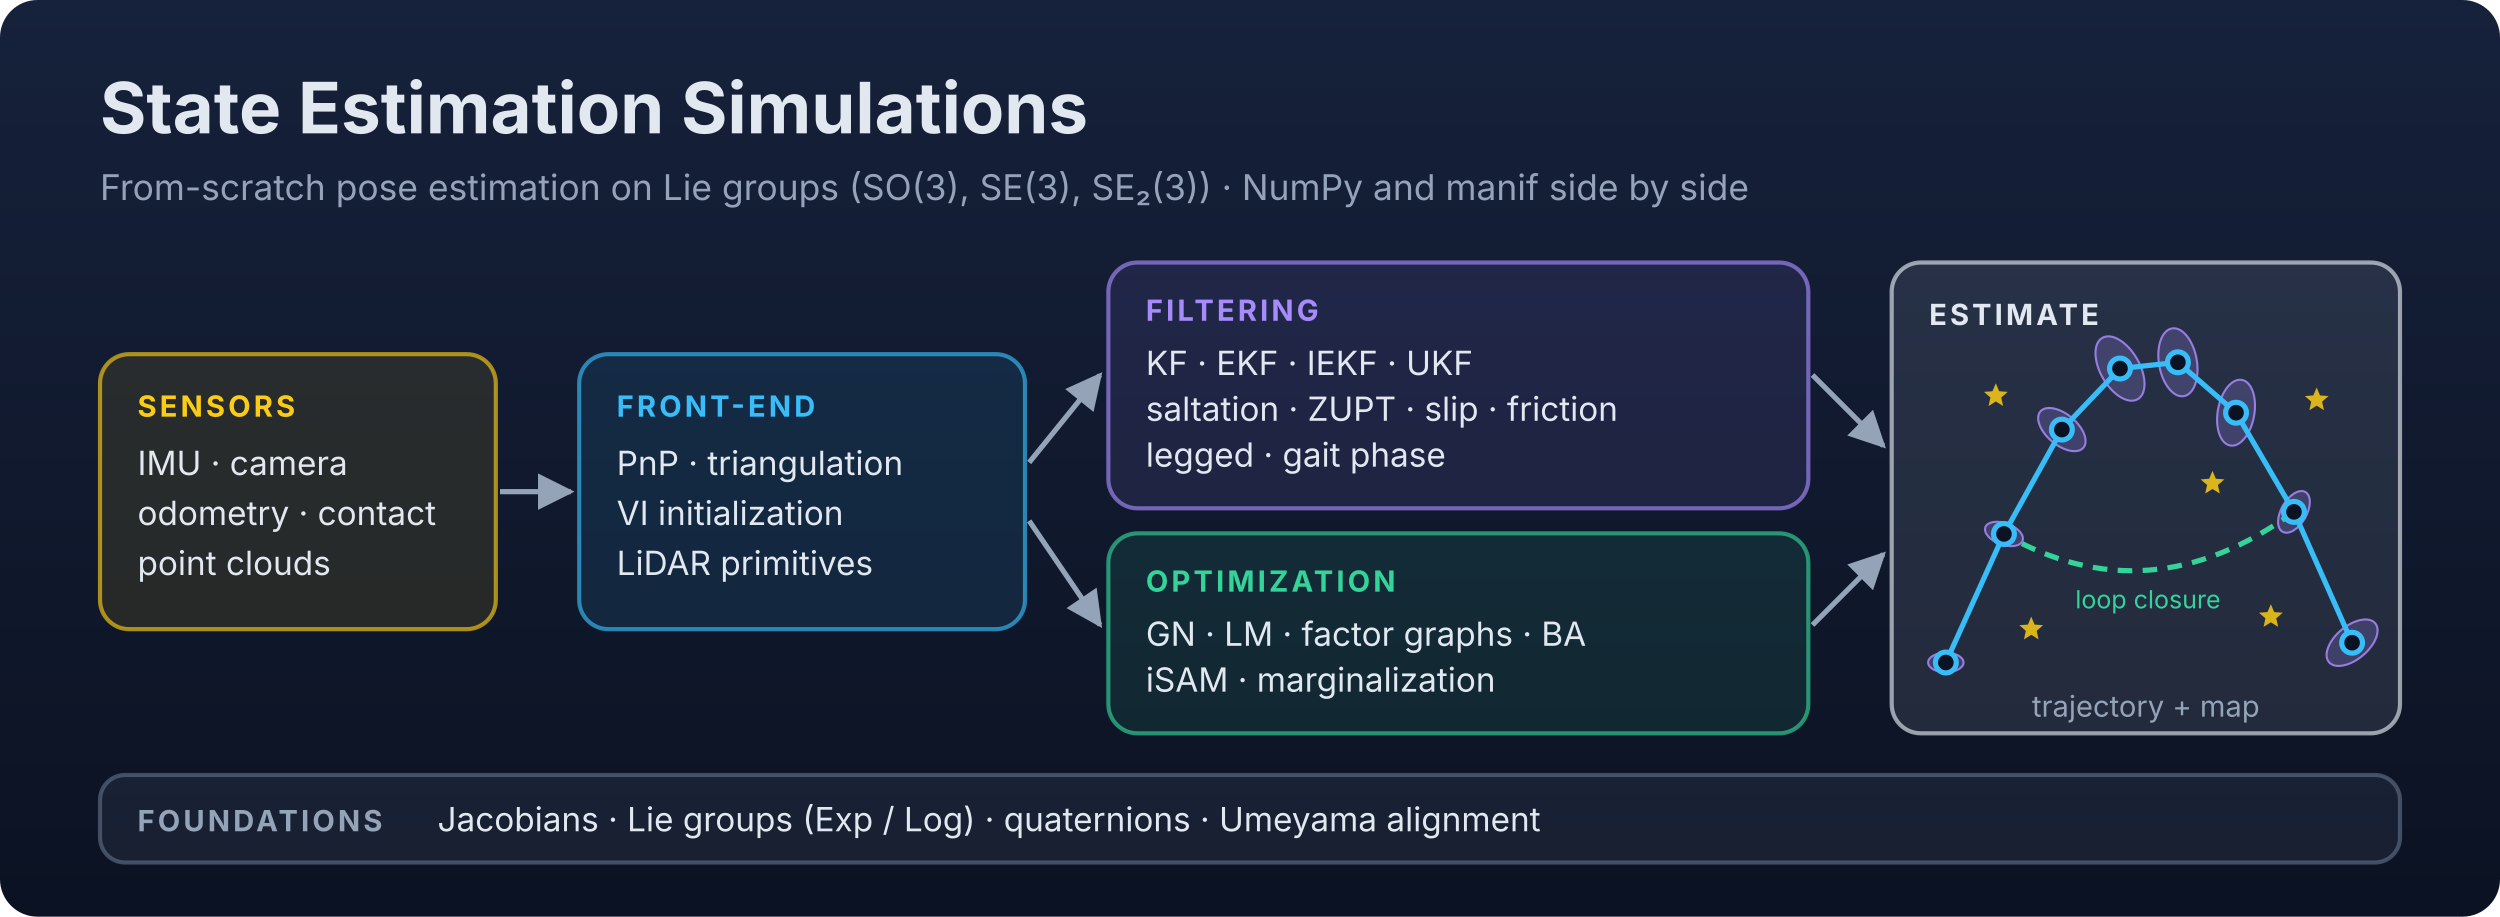
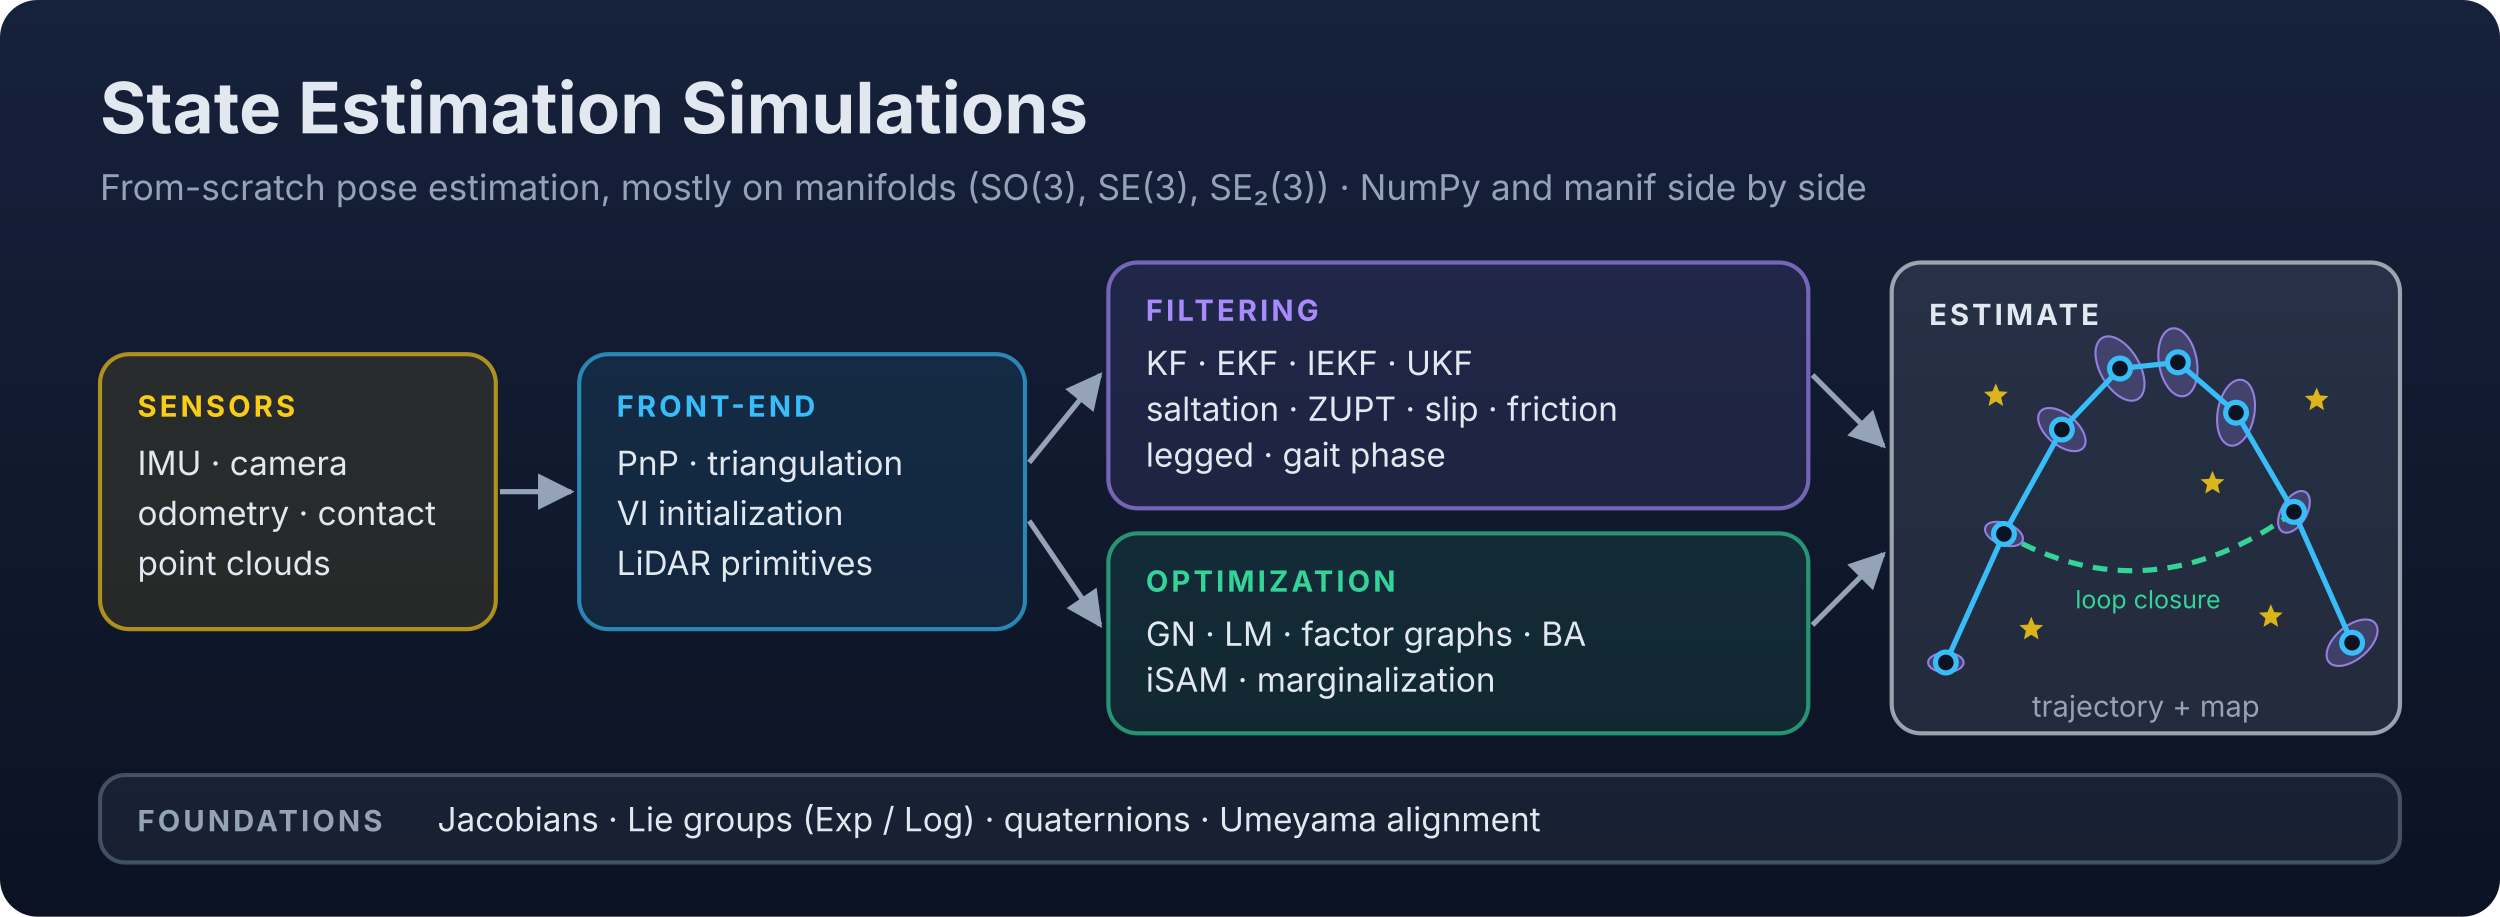
<svg xmlns="http://www.w3.org/2000/svg" viewBox="0 0 1200 440" width="1200" height="440" role="img" aria-labelledby="t d">
  <defs>
    <linearGradient id="bg" x1="0" y1="0" x2="0" y2="1">
      <stop offset="0" stop-color="#16213b" />
      <stop offset="1" stop-color="#0b1222" />
    </linearGradient>
    <marker id="ah" viewBox="0 0 10 10" refX="9" refY="5" markerWidth="7" markerHeight="7" orient="auto-start-reverse">
      <path d="M0 0 L10 5 L0 10 Z" fill="#94a3b8" />
    </marker>
  </defs>
  <rect width="1200" height="440" rx="18" fill="url(#bg)" />
  <text x="48.0" y="64.0" font-family="Inter, Segoe UI, Helvetica, Arial, sans-serif" font-size="34" font-weight="700" fill="#e2e8f0" text-anchor="start">State Estimation Simulations</text>
-   <text x="48.0" y="96.0" font-family="Inter, Segoe UI, Helvetica, Arial, sans-serif" font-size="17" font-weight="400" fill="#94a3b8" text-anchor="start">From-scratch pose estimation on Lie groups (SO(3), SE(3), SE₂(3)) · NumPy and manif side by side</text>
+   <text x="48.0" y="96.0" font-family="Inter, Segoe UI, Helvetica, Arial, sans-serif" font-size="17" font-weight="400" fill="#94a3b8" text-anchor="start">From-scratch pose estimation, mostly on manifolds (SO(3), SE(3), SE₂(3)) · NumPy and manif side by side</text>
  <rect x="48" y="170" width="190" height="132" rx="14" fill="#facc15" fill-opacity=".10" stroke="#facc15" stroke-opacity=".65" stroke-width="2" />
  <text x="66.0" y="200.0" font-family="Inter, Segoe UI, Helvetica, Arial, sans-serif" font-size="14" font-weight="700" fill="#facc15" text-anchor="start" letter-spacing="1.5">SENSORS</text>
  <text x="66.0" y="228.0" font-family="Inter, Segoe UI, Helvetica, Arial, sans-serif" font-size="16" font-weight="400" fill="#e2e8f0" text-anchor="start">IMU · camera</text>
  <text x="66.0" y="252.0" font-family="Inter, Segoe UI, Helvetica, Arial, sans-serif" font-size="16" font-weight="400" fill="#e2e8f0" text-anchor="start">odometry · contact</text>
  <text x="66.0" y="276.0" font-family="Inter, Segoe UI, Helvetica, Arial, sans-serif" font-size="16" font-weight="400" fill="#e2e8f0" text-anchor="start">point clouds</text>
  <rect x="278" y="170" width="214" height="132" rx="14" fill="#38bdf8" fill-opacity=".10" stroke="#38bdf8" stroke-opacity=".65" stroke-width="2" />
  <text x="296.0" y="200.0" font-family="Inter, Segoe UI, Helvetica, Arial, sans-serif" font-size="14" font-weight="700" fill="#38bdf8" text-anchor="start" letter-spacing="1.5">FRONT-END</text>
  <text x="296.0" y="228.0" font-family="Inter, Segoe UI, Helvetica, Arial, sans-serif" font-size="16" font-weight="400" fill="#e2e8f0" text-anchor="start">PnP · triangulation</text>
  <text x="296.0" y="252.0" font-family="Inter, Segoe UI, Helvetica, Arial, sans-serif" font-size="16" font-weight="400" fill="#e2e8f0" text-anchor="start">VI initialization</text>
  <text x="296.0" y="276.0" font-family="Inter, Segoe UI, Helvetica, Arial, sans-serif" font-size="16" font-weight="400" fill="#e2e8f0" text-anchor="start">LiDAR primitives</text>
  <rect x="532" y="126" width="336" height="118" rx="14" fill="#a78bfa" fill-opacity=".10" stroke="#a78bfa" stroke-opacity=".65" stroke-width="2" />
  <text x="550.0" y="154.0" font-family="Inter, Segoe UI, Helvetica, Arial, sans-serif" font-size="14" font-weight="700" fill="#a78bfa" text-anchor="start" letter-spacing="1.5">FILTERING</text>
  <text x="550.0" y="180.0" font-family="Inter, Segoe UI, Helvetica, Arial, sans-serif" font-size="16" font-weight="400" fill="#e2e8f0" text-anchor="start">KF · EKF · IEKF · UKF</text>
  <text x="550.0" y="202.0" font-family="Inter, Segoe UI, Helvetica, Arial, sans-serif" font-size="16" font-weight="400" fill="#e2e8f0" text-anchor="start">saltation · ZUPT · slip · friction</text>
  <text x="550.0" y="224.0" font-family="Inter, Segoe UI, Helvetica, Arial, sans-serif" font-size="16" font-weight="400" fill="#e2e8f0" text-anchor="start">legged · gait phase</text>
  <rect x="532" y="256" width="336" height="96" rx="14" fill="#34d399" fill-opacity=".10" stroke="#34d399" stroke-opacity=".65" stroke-width="2" />
  <text x="550.0" y="284.0" font-family="Inter, Segoe UI, Helvetica, Arial, sans-serif" font-size="14" font-weight="700" fill="#34d399" text-anchor="start" letter-spacing="1.5">OPTIMIZATION</text>
  <text x="550.0" y="310.0" font-family="Inter, Segoe UI, Helvetica, Arial, sans-serif" font-size="16" font-weight="400" fill="#e2e8f0" text-anchor="start">GN · LM · factor graphs · BA</text>
  <text x="550.0" y="332.0" font-family="Inter, Segoe UI, Helvetica, Arial, sans-serif" font-size="16" font-weight="400" fill="#e2e8f0" text-anchor="start">iSAM · marginalization</text>
  <rect x="908" y="126" width="244" height="226" rx="14" fill="#e2e8f0" fill-opacity=".10" stroke="#e2e8f0" stroke-opacity=".65" stroke-width="2" />
  <text x="926.0" y="156.0" font-family="Inter, Segoe UI, Helvetica, Arial, sans-serif" font-size="14" font-weight="700" fill="#e2e8f0" text-anchor="start" letter-spacing="1.5">ESTIMATE</text>
  <path d="M240.0 236.0 L274.0 236.0" stroke="#94a3b8" stroke-width="2.5" fill="none" marker-end="url(#ah)" />
  <path d="M494.0 222.0 L528.0 180.0" stroke="#94a3b8" stroke-width="2.5" fill="none" marker-end="url(#ah)" />
  <path d="M494.0 250.0 L528.0 300.0" stroke="#94a3b8" stroke-width="2.5" fill="none" marker-end="url(#ah)" />
  <path d="M870.0 180.0 L904.0 214.0" stroke="#94a3b8" stroke-width="2.5" fill="none" marker-end="url(#ah)" />
  <path d="M870.0 300.0 L904.0 266.0" stroke="#94a3b8" stroke-width="2.5" fill="none" marker-end="url(#ah)" />
  <ellipse cx="934.0" cy="318.0" rx="8.5" ry="4.7" transform="rotate(0 934.0 318.0)" fill="#a78bfa" fill-opacity=".22" stroke="#a78bfa" stroke-opacity=".85" />
  <ellipse cx="961.9" cy="256.3" rx="9.5" ry="5.2" transform="rotate(20 961.9 256.3)" fill="#a78bfa" fill-opacity=".22" stroke="#a78bfa" stroke-opacity=".85" />
  <ellipse cx="989.7" cy="206.2" rx="13.5" ry="7.4" transform="rotate(40 989.7 206.2)" fill="#a78bfa" fill-opacity=".22" stroke="#a78bfa" stroke-opacity=".85" />
  <ellipse cx="1017.6" cy="176.9" rx="17.0" ry="9.4" transform="rotate(60 1017.6 176.9)" fill="#a78bfa" fill-opacity=".22" stroke="#a78bfa" stroke-opacity=".85" />
  <ellipse cx="1045.4" cy="173.9" rx="16.5" ry="9.1" transform="rotate(80 1045.4 173.9)" fill="#a78bfa" fill-opacity=".22" stroke="#a78bfa" stroke-opacity=".85" />
  <ellipse cx="1073.3" cy="198.1" rx="16.0" ry="8.8" transform="rotate(100 1073.3 198.1)" fill="#a78bfa" fill-opacity=".22" stroke="#a78bfa" stroke-opacity=".85" />
  <ellipse cx="1101.1" cy="245.7" rx="11.0" ry="6.1" transform="rotate(120 1101.1 245.7)" fill="#a78bfa" fill-opacity=".22" stroke="#a78bfa" stroke-opacity=".85" />
  <ellipse cx="1129.0" cy="308.5" rx="14.5" ry="8.0" transform="rotate(140 1129.0 308.5)" fill="#a78bfa" fill-opacity=".22" stroke="#a78bfa" stroke-opacity=".85" />
  <path d="M934.0 318.0 L961.9 256.3 L989.7 206.2 L1017.6 176.9 L1045.4 173.9 L1073.3 198.1 L1101.1 245.7 L1129.0 308.5" stroke="#38bdf8" stroke-width="2.5" fill="none" />
  <path d="M1101.1 245.7 Q1031.5 296.3 961.9 256.3" stroke="#34d399" stroke-width="2.5" stroke-dasharray="7 5" fill="none" />
  <text x="1031.0" y="292.0" font-family="Inter, Segoe UI, Helvetica, Arial, sans-serif" font-size="12" font-weight="400" fill="#34d399" text-anchor="middle">loop closure</text>
  <circle cx="934.0" cy="318.0" r="5" fill="#0b1222" stroke="#38bdf8" stroke-width="2.5" />
  <circle cx="961.9" cy="256.3" r="5" fill="#0b1222" stroke="#38bdf8" stroke-width="2.5" />
  <circle cx="989.7" cy="206.2" r="5" fill="#0b1222" stroke="#38bdf8" stroke-width="2.5" />
  <circle cx="1017.6" cy="176.9" r="5" fill="#0b1222" stroke="#38bdf8" stroke-width="2.5" />
  <circle cx="1045.4" cy="173.9" r="5" fill="#0b1222" stroke="#38bdf8" stroke-width="2.5" />
  <circle cx="1073.3" cy="198.1" r="5" fill="#0b1222" stroke="#38bdf8" stroke-width="2.5" />
  <circle cx="1101.1" cy="245.7" r="5" fill="#0b1222" stroke="#38bdf8" stroke-width="2.5" />
  <circle cx="1129.0" cy="308.5" r="5" fill="#0b1222" stroke="#38bdf8" stroke-width="2.5" />
  <path d="M958.0 184.0 L959.6 187.8 L963.7 188.1 L960.6 190.8 L961.5 194.9 L958.0 192.7 L954.5 194.9 L955.4 190.8 L952.3 188.1 L956.4 187.8 Z" fill="#facc15" fill-opacity=".85" />
  <path d="M1062.0 226.0 L1063.6 229.8 L1067.7 230.1 L1064.6 232.8 L1065.5 236.9 L1062.0 234.7 L1058.5 236.9 L1059.4 232.8 L1056.3 230.1 L1060.4 229.8 Z" fill="#facc15" fill-opacity=".85" />
  <path d="M1112.0 186.0 L1113.6 189.8 L1117.7 190.1 L1114.6 192.8 L1115.5 196.9 L1112.0 194.7 L1108.5 196.9 L1109.4 192.8 L1106.3 190.1 L1110.4 189.8 Z" fill="#facc15" fill-opacity=".85" />
  <path d="M975.0 296.0 L976.6 299.8 L980.7 300.1 L977.6 302.8 L978.5 306.9 L975.0 304.7 L971.5 306.9 L972.4 302.8 L969.3 300.1 L973.4 299.8 Z" fill="#facc15" fill-opacity=".85" />
  <path d="M1090.0 290.0 L1091.6 293.8 L1095.7 294.1 L1092.6 296.8 L1093.5 300.9 L1090.0 298.7 L1086.5 300.9 L1087.4 296.8 L1084.3 294.1 L1088.4 293.8 Z" fill="#facc15" fill-opacity=".85" />
  <text x="1030.0" y="344.0" font-family="Inter, Segoe UI, Helvetica, Arial, sans-serif" font-size="14" font-weight="400" fill="#94a3b8" text-anchor="middle">trajectory + map</text>
  <rect x="48" y="372" width="1104" height="42" rx="12" fill="#64748b" fill-opacity=".14" stroke="#64748b" stroke-opacity=".6" stroke-width="2" />
  <text x="66.0" y="399.0" font-family="Inter, Segoe UI, Helvetica, Arial, sans-serif" font-size="14" font-weight="700" fill="#94a3b8" text-anchor="start" letter-spacing="1.5">FOUNDATIONS</text>
  <text x="210.0" y="399.0" font-family="Inter, Segoe UI, Helvetica, Arial, sans-serif" font-size="16" font-weight="400" fill="#e2e8f0" text-anchor="start">Jacobians · Lie groups (Exp / Log) · quaternions · Umeyama alignment</text>
</svg>
